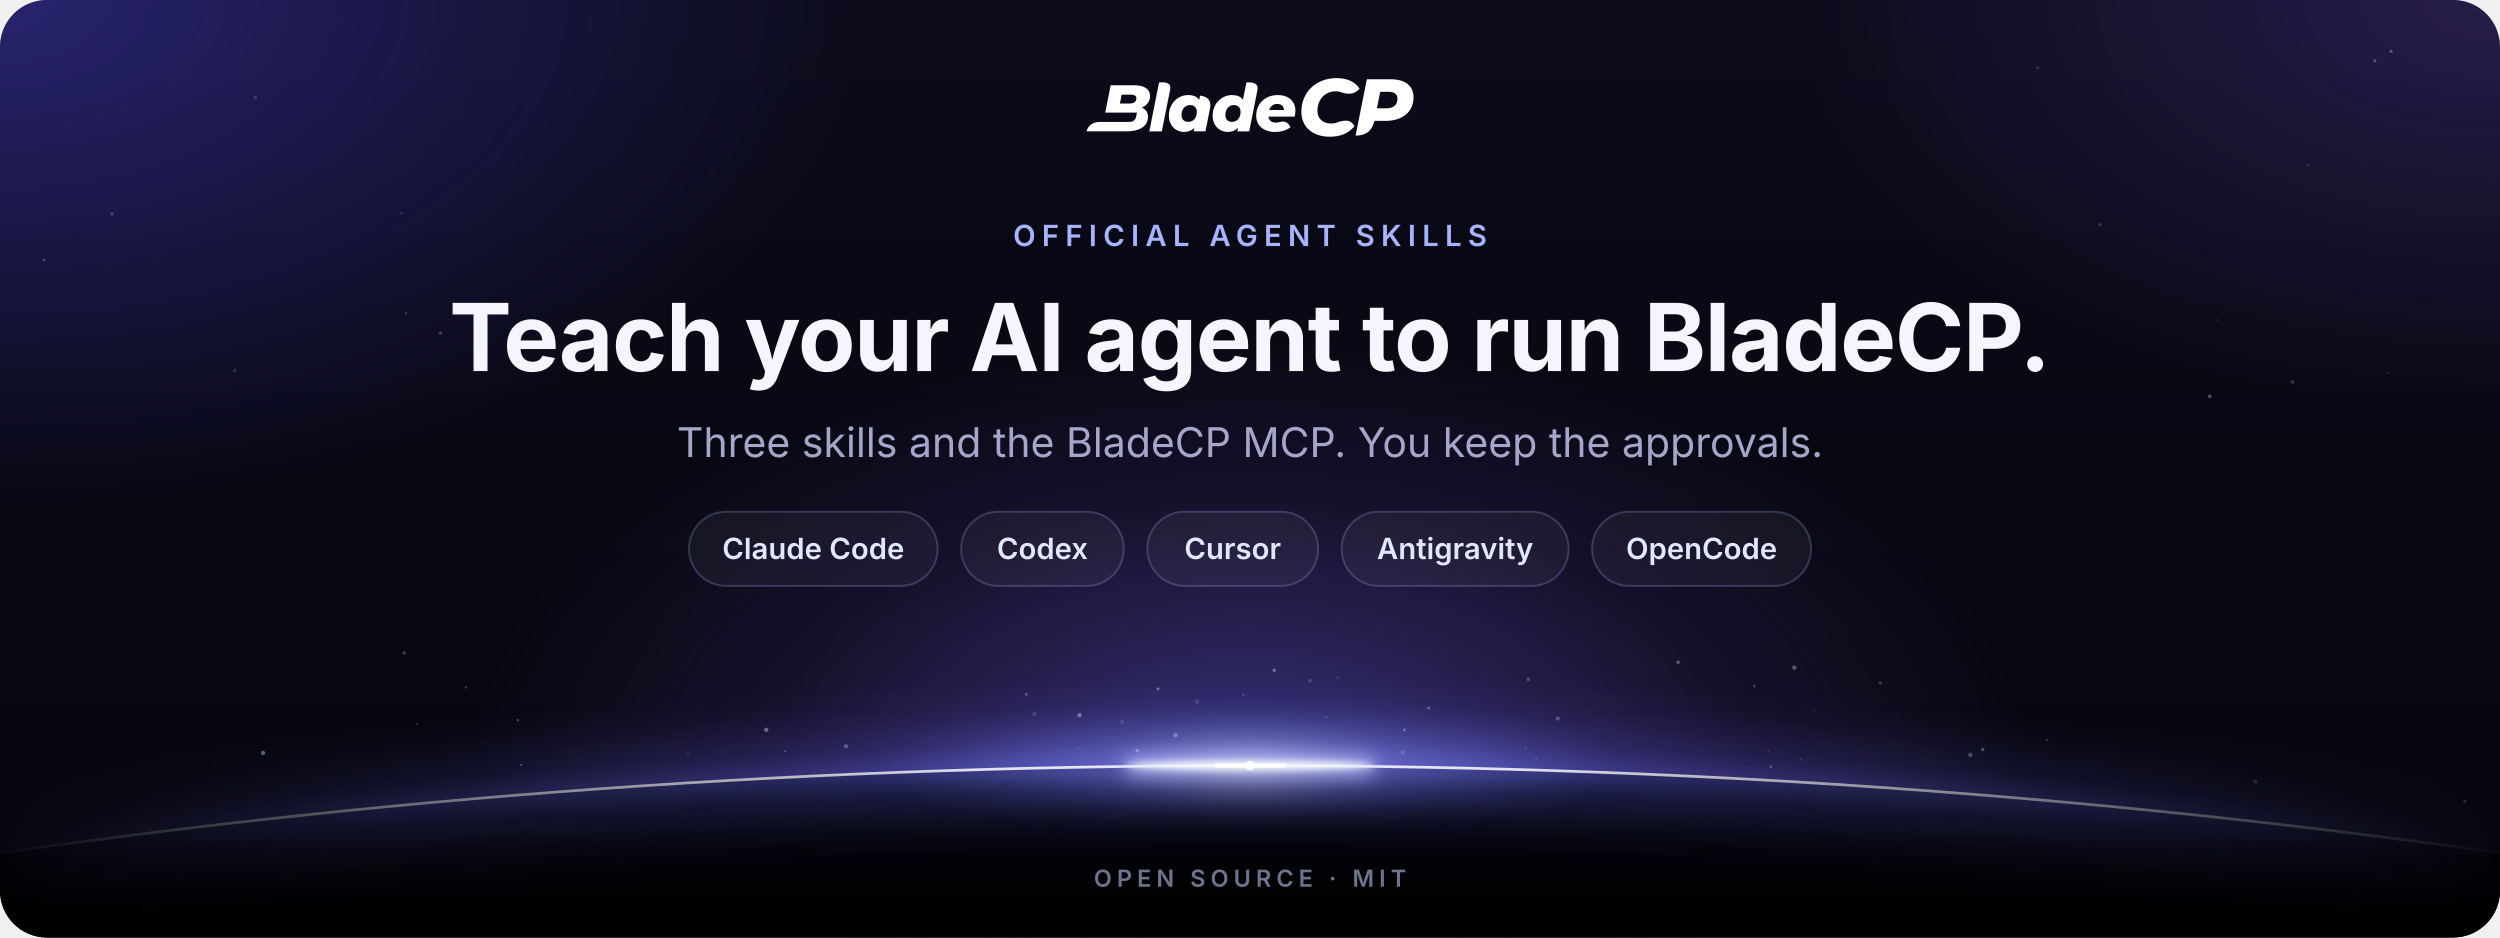
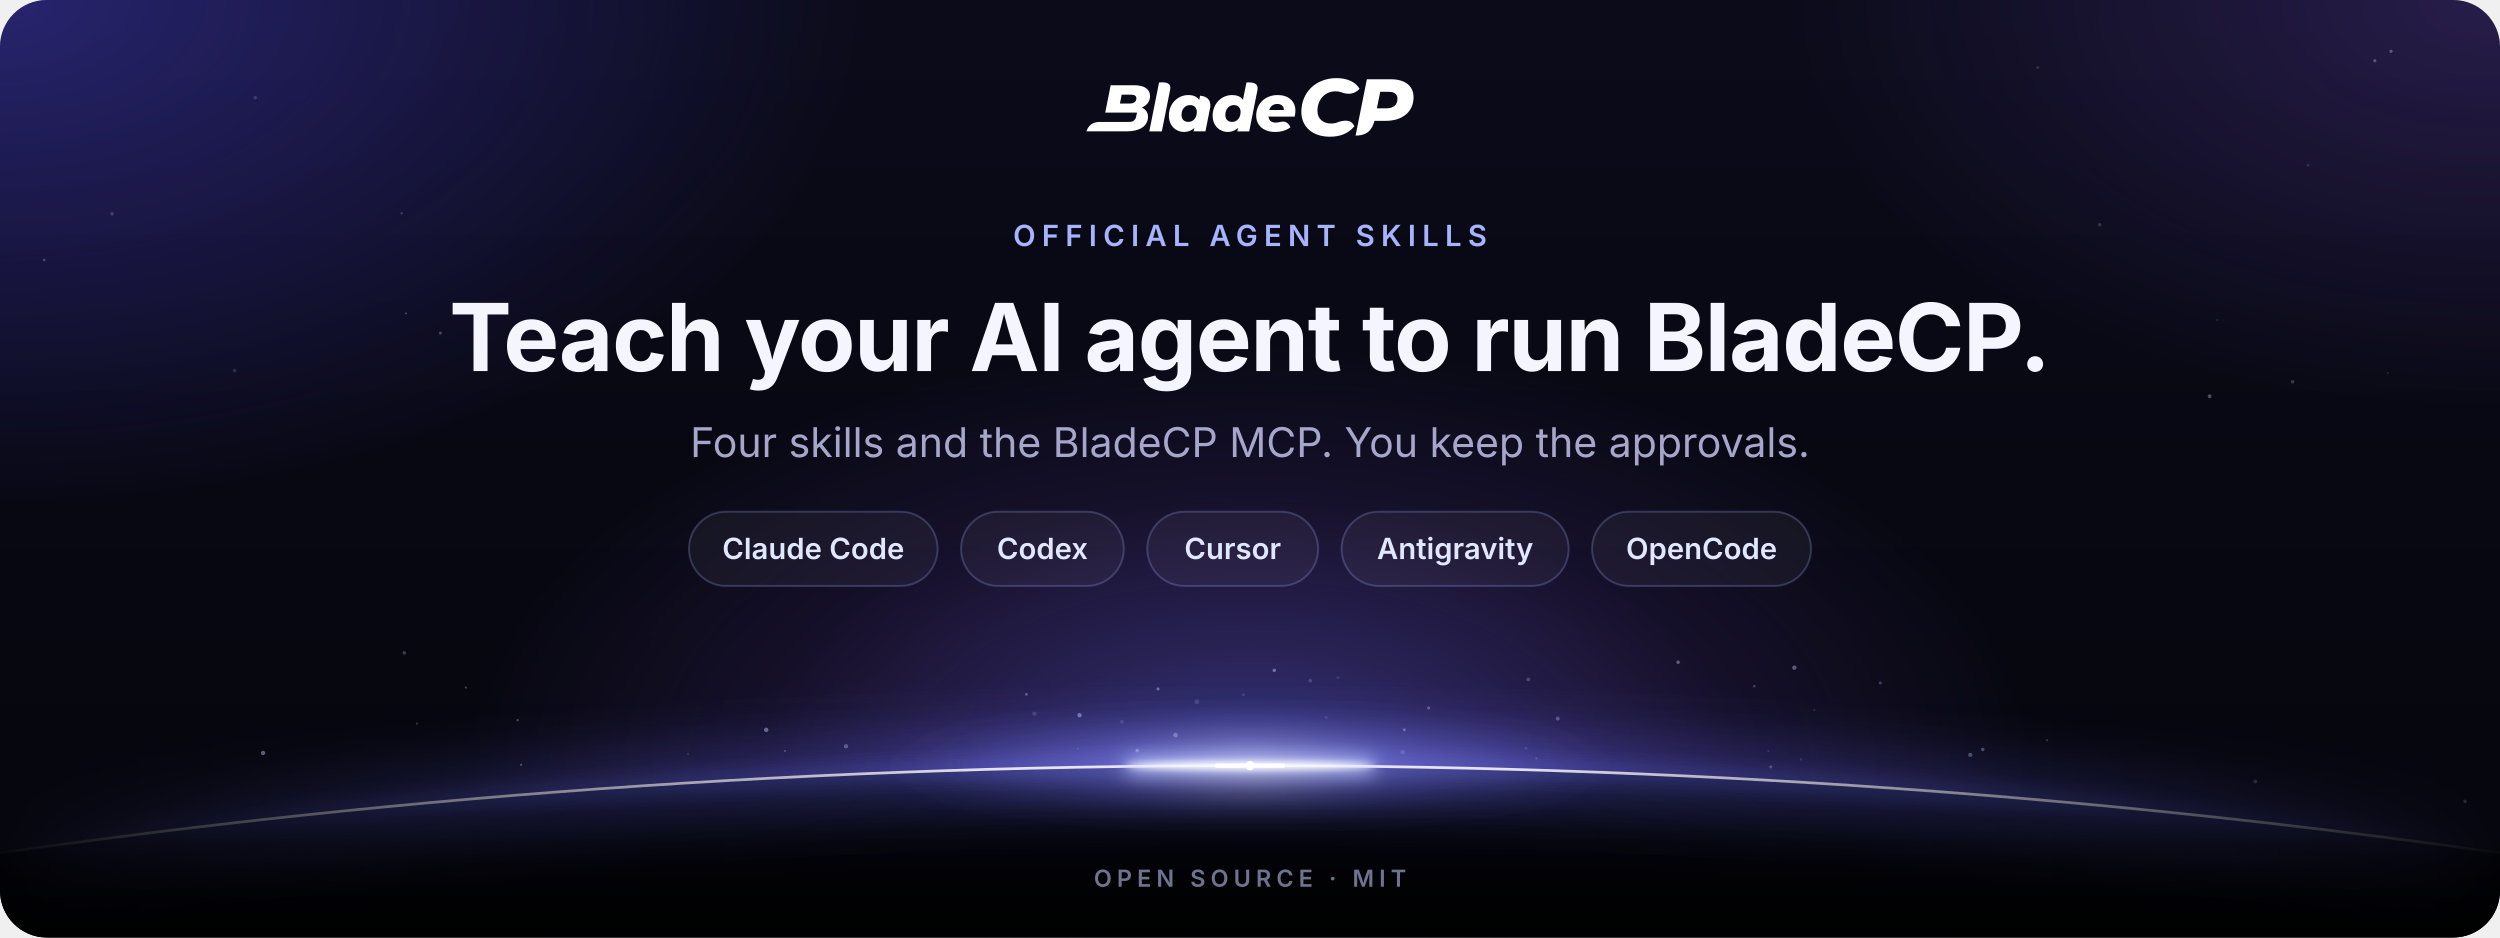
<svg xmlns="http://www.w3.org/2000/svg" width="1280" height="480" viewBox="0 0 1280 480" role="img" aria-labelledby="title desc">
  <style>.sweep-core{animation:bcp-core 12s cubic-bezier(.45,0,.55,1) -6s infinite alternate}.sweep-glow{animation:bcp-glow 12s cubic-bezier(.45,0,.55,1) -6s infinite alternate}.atmo{animation:bcp-atmo 9s ease-in-out infinite}@keyframes bcp-core{from{stroke-dashoffset:-236.01px}to{stroke-dashoffset:-1135.59px}}@keyframes bcp-glow{from{stroke-dashoffset:-193.01px}to{stroke-dashoffset:-1092.59px}}@keyframes bcp-atmo{50%{opacity:.78}}@media (prefers-reduced-motion:reduce){.sweep-core,.sweep-glow,.atmo{animation:none}}</style>
  <defs>
    <linearGradient id="sky" x1="0" y1="0" x2="0" y2="1">
      <stop offset="0" stop-color="#0b0b1a" />
      <stop offset="1" stop-color="#05050c" />
    </linearGradient>
    <radialGradient id="glowA" cx="0" cy="0" r="1" gradientUnits="userSpaceOnUse" gradientTransform="translate(0 0) scale(620 360)">
      <stop offset="0" stop-color="#4f46e5" stop-opacity=".42" />
      <stop offset=".72" stop-color="#4f46e5" stop-opacity="0" />
    </radialGradient>
    <radialGradient id="glowB" cx="0" cy="0" r="1" gradientUnits="userSpaceOnUse" gradientTransform="translate(1280 0) scale(520 300)">
      <stop offset="0" stop-color="#8b5cf6" stop-opacity=".22" />
      <stop offset=".7" stop-color="#8b5cf6" stop-opacity="0" />
    </radialGradient>
    <radialGradient id="atmo" cx="0" cy="0" r="1" gradientUnits="userSpaceOnUse" gradientTransform="translate(640 392) scale(563.2 300)">
      <stop offset="0" stop-color="#6366f1" stop-opacity=".46" />
      <stop offset=".45" stop-color="#8b5cf6" stop-opacity=".11" />
      <stop offset=".72" stop-color="#8b5cf6" stop-opacity="0" />
    </radialGradient>
    <linearGradient id="planet" gradientUnits="userSpaceOnUse" x1="0" y1="392" x2="0" y2="482">
      <stop offset="0" stop-color="#05060f" />
      <stop offset="1" stop-color="#000" />
    </linearGradient>
    <linearGradient id="fadeG" x1="0" y1="0" x2="1" y2="0">
      <stop offset="0" stop-color="#000" />
      <stop offset=".16" stop-color="#737373" />
      <stop offset=".4" stop-color="#fff" />
      <stop offset=".6" stop-color="#fff" />
      <stop offset=".84" stop-color="#737373" />
      <stop offset="1" stop-color="#000" />
    </linearGradient>
    <mask id="fade" maskUnits="userSpaceOnUse" x="0" y="0" width="1280" height="480">
      <rect width="1280" height="480" fill="url(#fadeG)" />
    </mask>
    <radialGradient id="sun">
      <stop offset="0" stop-color="#fff" stop-opacity=".8" />
      <stop offset=".3" stop-color="#6366f1" stop-opacity=".45" />
      <stop offset=".7" stop-color="#6366f1" stop-opacity="0" />
    </radialGradient>
    <filter id="b16" filterUnits="userSpaceOnUse" x="-100" y="0" width="1480" height="480">
      <feGaussianBlur stdDeviation="16" />
    </filter>
    <filter id="b10" filterUnits="userSpaceOnUse" x="-100" y="0" width="1480" height="480">
      <feGaussianBlur stdDeviation="10" />
    </filter>
    <filter id="b5" filterUnits="userSpaceOnUse" x="-100" y="0" width="1480" height="480">
      <feGaussianBlur stdDeviation="5" />
    </filter>
    <filter id="b2" filterUnits="userSpaceOnUse" x="-100" y="0" width="1480" height="480">
      <feGaussianBlur stdDeviation="1.6" />
    </filter>
    <clipPath id="frame">
      <rect width="1280" height="480" rx="24" />
    </clipPath>
  </defs>
  <g clip-path="url(#frame)">
    <rect width="1280" height="480" fill="url(#sky)" />
    <rect width="1280" height="480" fill="url(#glowA)" />
    <rect width="1280" height="480" fill="url(#glowB)" />
    <rect class="atmo" width="1280" height="480" fill="url(#atmo)" />
    <g>
      <circle cx="574.49" cy="369.6" r="0.99" fill="#c7d2fe" fill-opacity="0.15" />
      <circle cx="401.92" cy="384.52" r="0.54" fill="#c7d2fe" fill-opacity="0.3" />
      <circle cx="905.44" cy="384.58" r="0.55" fill="#c7d2fe" fill-opacity="0.15" />
      <circle cx="213.49" cy="370.52" r="0.59" fill="#c7d2fe" fill-opacity="0.2" />
      <circle cx="207.01" cy="334.27" r="0.93" fill="#c7d2fe" fill-opacity="0.26" />
      <circle cx="718.19" cy="385.13" r="1.14" fill="#c7d2fe" fill-opacity="0.22" />
      <circle cx="719.03" cy="373.64" r="0.73" fill="#c7d2fe" fill-opacity="0.41" />
      <circle cx="782.49" cy="347.86" r="0.98" fill="#c7d2fe" fill-opacity="0.25" />
      <circle cx="551.92" cy="383.3" r="0.54" fill="#c7d2fe" fill-opacity="0.19" />
      <circle cx="525.48" cy="355.49" r="0.74" fill="#c7d2fe" fill-opacity="0.33" />
      <circle cx="433.17" cy="382.07" r="1.1" fill="#c7d2fe" fill-opacity="0.37" />
      <circle cx="652.41" cy="343.21" r="0.89" fill="#c7d2fe" fill-opacity="0.44" />
      <circle cx="612.83" cy="359.28" r="1.24" fill="#c7d2fe" fill-opacity="0.16" />
      <circle cx="265.05" cy="368.72" r="0.61" fill="#c7d2fe" fill-opacity="0.3" />
      <circle cx="1008.79" cy="386.5" r="1.07" fill="#c7d2fe" fill-opacity="0.33" />
      <circle cx="797.55" cy="367.92" r="1.02" fill="#c7d2fe" fill-opacity="0.33" />
      <circle cx="392.29" cy="373.69" r="1.13" fill="#c7d2fe" fill-opacity="0.46" />
      <circle cx="266.83" cy="391.6" r="0.55" fill="#c7d2fe" fill-opacity="0.37" />
      <circle cx="731.49" cy="362.49" r="0.79" fill="#c7d2fe" fill-opacity="0.36" />
      <circle cx="922.06" cy="388.79" r="0.63" fill="#c7d2fe" fill-opacity="0.16" />
      <circle cx="1048.07" cy="378.96" r="0.6" fill="#c7d2fe" fill-opacity="0.21" />
      <circle cx="238.51" cy="352.01" r="0.56" fill="#c7d2fe" fill-opacity="0.28" />
      <circle cx="134.69" cy="385.51" r="1.11" fill="#c7d2fe" fill-opacity="0.43" />
      <circle cx="592.89" cy="352.74" r="0.77" fill="#c7d2fe" fill-opacity="0.44" />
      <circle cx="781.3" cy="383.07" r="0.63" fill="#c7d2fe" fill-opacity="0.2" />
      <circle cx="670.82" cy="348.52" r="0.94" fill="#c7d2fe" fill-opacity="0.21" />
      <circle cx="906.67" cy="392.63" r="0.78" fill="#c7d2fe" fill-opacity="0.32" />
      <circle cx="1015.17" cy="383.71" r="0.89" fill="#c7d2fe" fill-opacity="0.34" />
      <circle cx="601.85" cy="376.37" r="1.17" fill="#c7d2fe" fill-opacity="0.4" />
      <circle cx="962.71" cy="349.66" r="0.79" fill="#c7d2fe" fill-opacity="0.26" />
      <circle cx="928.94" cy="363.56" r="0.55" fill="#c7d2fe" fill-opacity="0.14" />
      <circle cx="679.04" cy="367.28" r="0.76" fill="#c7d2fe" fill-opacity="0.14" />
      <circle cx="786.62" cy="388.26" r="0.58" fill="#c7d2fe" fill-opacity="0.25" />
      <circle cx="1154.72" cy="400.12" r="0.96" fill="#c7d2fe" fill-opacity="0.17" />
      <circle cx="636.64" cy="355.74" r="0.77" fill="#c7d2fe" fill-opacity="0.16" />
      <circle cx="352.28" cy="385.95" r="0.56" fill="#c7d2fe" fill-opacity="0.16" />
      <circle cx="529.63" cy="365.48" r="1.12" fill="#c7d2fe" fill-opacity="0.18" />
      <circle cx="1262.09" cy="410.32" r="0.9" fill="#c7d2fe" fill-opacity="0.17" />
      <circle cx="582.25" cy="384.29" r="0.9" fill="#c7d2fe" fill-opacity="0.47" />
      <circle cx="898.19" cy="351.34" r="0.7" fill="#c7d2fe" fill-opacity="0.25" />
      <circle cx="859.18" cy="339.07" r="0.9" fill="#c7d2fe" fill-opacity="0.4" />
      <circle cx="552.72" cy="366.18" r="1.11" fill="#c7d2fe" fill-opacity="0.47" />
      <circle cx="918.7" cy="341.83" r="1.11" fill="#c7d2fe" fill-opacity="0.39" />
      <circle cx="685.02" cy="346.97" r="0.77" fill="#c7d2fe" fill-opacity="0.13" />
      <circle cx="205.63" cy="109.2" r="0.56" fill="#e0e7ff" fill-opacity="0.23" />
      <circle cx="1131.33" cy="202.9" r="0.99" fill="#e0e7ff" fill-opacity="0.31" />
      <circle cx="1043.33" cy="34.59" r="0.71" fill="#e0e7ff" fill-opacity="0.17" />
      <circle cx="1173.78" cy="195.5" r="0.91" fill="#e0e7ff" fill-opacity="0.21" />
      <circle cx="1215.91" cy="31.09" r="0.81" fill="#e0e7ff" fill-opacity="0.3" />
      <circle cx="130.73" cy="49.99" r="0.88" fill="#e0e7ff" fill-opacity="0.17" />
      <circle cx="1135.16" cy="163.86" r="0.5" fill="#e0e7ff" fill-opacity="0.13" />
      <circle cx="22.61" cy="133.11" r="0.71" fill="#e0e7ff" fill-opacity="0.24" />
      <circle cx="1181.74" cy="84.64" r="0.75" fill="#e0e7ff" fill-opacity="0.13" />
      <circle cx="207.85" cy="160.44" r="0.51" fill="#e0e7ff" fill-opacity="0.26" />
      <circle cx="120.11" cy="189.74" r="0.9" fill="#e0e7ff" fill-opacity="0.15" />
      <circle cx="1075.07" cy="115.03" r="0.87" fill="#e0e7ff" fill-opacity="0.17" />
      <circle cx="1224.21" cy="26.28" r="0.86" fill="#e0e7ff" fill-opacity="0.3" />
      <circle cx="1222.51" cy="191.04" r="0.52" fill="#e0e7ff" fill-opacity="0.13" />
      <circle cx="225.47" cy="170.54" r="0.78" fill="#e0e7ff" fill-opacity="0.27" />
      <circle cx="57.36" cy="109.46" r="0.85" fill="#e0e7ff" fill-opacity="0.22" />
    </g>
    <path d="M0 436.8A1920 783.36 0 0 1 1280 436.8L1280 480L0 480Z" fill="url(#planet)" />
    <g mask="url(#fade)" fill="none" stroke-linecap="round">
      <path d="M-60 445.92A1920 783.36 0 0 1 1340 445.92" stroke="#6366f1" stroke-opacity=".5" stroke-width="26" filter="url(#b16)" />
      <path d="M-60 445.92A1920 783.36 0 0 1 1340 445.92" stroke="#6366f1" stroke-opacity=".85" stroke-width="3" filter="url(#b5)" />
      <path d="M-60 445.92A1920 783.36 0 0 1 1340 445.92" stroke="#fff" stroke-opacity=".85" stroke-width="1.4" />
      <path class="sweep-glow" d="M-60 445.92A1920 783.36 0 0 1 1340 445.92" stroke="#a5b4fc" stroke-width="7" stroke-dasharray="120 2811.19" stroke-dashoffset="-642.8" filter="url(#b5)" />
      <path class="sweep-core" d="M-60 445.92A1920 783.36 0 0 1 1340 445.92" stroke="#fff" stroke-width="2.2" stroke-dasharray="34 2811.19" stroke-dashoffset="-685.8" />
    </g>
    <ellipse cx="640" cy="392" rx="270" ry="32" fill="url(#sun)" filter="url(#b10)" style="mix-blend-mode:screen" />
    <ellipse cx="640" cy="392" rx="64" ry="2.4" fill="#fff" fill-opacity=".9" filter="url(#b2)" />
    <circle cx="640" cy="392" r="2.4" fill="#fff" />
  </g>
  <g font-family="-apple-system, BlinkMacSystemFont, 'Segoe UI', Inter, Helvetica, Arial, sans-serif">
    <g transform="translate(556.27 40) scale(0.47222)" fill="#ffffff">
      <path d="M59.99 31.93c5.43-2.29 8.93-6.5 8.93-12.5 0-7.5-6.07-11.72-17.36-11.72h-25.3l-5.92 29.65h34.45l-1.08 5.02c-.59 2.76-3.34 5.02-6.1 5.02H46.4a15.36 15.36 0 0 1-1.84.1H13.35C5.99 47.99 1.86 51.71 0 57.72h43.77c12.86 0 22.94-5 22.94-15.86 0-4.64-2.43-8.07-6.72-9.93h0zm-11.79-14c3.72 0 5.93 1.22 5.93 3.93 0 3.72-2.72 5.72-7.72 5.72H36.26l1.93-9.65H48.2zm19.93 39.8h13.58l8.99-45.08c1.56-6.96-3.63-8.68-11.99-7.94L68.13 57.73zM123.15 19l-.93 4.64c-2.43-3.72-6.65-5.29-11.86-5.29-11.58 0-21.01 9.5-21.01 22.37 0 11.29 8 17.65 16.36 17.65 4.5 0 8.22-1.5 11.22-4.29l-.79 3.64H129l5.34-26.79c.47-8.04-4.16-11.15-11.2-11.94h.01zm-12.72 28.44c-4.64 0-7.36-2.86-7.36-7.36 0-6.5 3.86-10.86 9.22-10.86 4.64 0 7.36 2.93 7.36 7.43 0 6.43-3.79 10.79-9.22 10.79zm63.03-42.73l-3.79 18.79c-2.43-3.57-6.65-5.14-11.79-5.14-11.58 0-21.08 9.5-21.08 22.37 0 11.29 8 17.65 16.36 17.65 4.5 0 8.29-1.64 11.22-4.43l-.79 3.79h12.86l8.99-45.08c1.05-6.36-3.54-8.57-11.99-7.94h0zm-15.58 42.73c-4.64 0-7.29-2.86-7.29-7.36 0-6.5 3.79-10.86 9.22-10.86 4.64 0 7.29 2.93 7.29 7.43 0 6.43-3.79 10.79-9.22 10.79zm68.67-12.08c0-10.15-7.29-17.01-19.08-17.01-13.93 0-23.44 9.5-23.44 22.37 0 10.79 8.15 17.65 20.58 17.65 5.86 0 11.65-1.43 16.51-5-1.49-3.61-4.62-7.53-10.81-5.88-9.28 2.46-12.49-1.48-12.99-5.76h28.44c.43-1.93.79-4.07.79-6.36h0zM206.83 28c4.36 0 7.29 2.43 7.22 6.57h-15.93c1.29-3.86 4.14-6.57 8.72-6.57h0z" />
      <path d="M263.7 63.53c10.91 0 19.9-3.06 26.79-11.35-2.46-4.91-6.02-7.84-16.8-4.85-.02 0-.04.02-.06.03-2.6 1.3-5.38 1.85-8.27 1.85-9.34 0-14.92-5.5-14.92-13.7 0-12.04 7.85-21.21 19.72-21.21 2.23 0 4.3.34 6.17 1.04.01 0 .02 0 .03.01 11.94 4.52 17.95-1.84 19.72-3.85-4.36-7.42-13.53-11.52-24.79-11.52-22.69 0-38.31 15.45-38.31 36.65 0 15.97 11.96 26.88 30.72 26.88h0v.02zm66.15-62.31h-25.83L291.8 62.31c9.35 0 17.19-3.15 20.42-15.97h12.22c18.42 0 30.2-10.04 30.2-25.48 0-12.39-8.91-19.64-24.79-19.64h0zm-4.62 31.51h-10.3l3.58-17.89h9.08c6.02 0 9.6 2.36 9.6 7.51 0 6.72-4.37 10.39-11.96 10.39h0z" />
    </g>
    <text x="640" y="126" font-size="15" font-weight="600" fill="#a5b4fc" text-anchor="middle" letter-spacing="3.2">OFFICIAL AGENT SKILLS</text>
    <text x="640" y="190" font-size="48" font-weight="700" fill="#f5f5ff" text-anchor="middle" letter-spacing="-0.6">Teach your AI agent to run BladeCP.</text>
-     <text x="640" y="234" font-size="21" fill="#a5a6c9" text-anchor="middle">Three skills and the BladeCP MCP. You keep the approvals.</text>
+     <text x="640" y="234" font-size="21" fill="#a5a6c9" text-anchor="middle">Four skills and the BladeCP MCP. You keep the approvals.</text>
    <rect x="352.76" y="262" width="127.3" height="38" rx="19" fill="#fff" fill-opacity=".045" stroke="#a5b4fc" stroke-opacity=".24" />
    <text x="416.41" y="286.25" font-size="15" font-weight="600" fill="#e0e7ff" text-anchor="middle">Claude Code</text>
    <rect x="492.06" y="262" width="83.34" height="38" rx="19" fill="#fff" fill-opacity=".045" stroke="#a5b4fc" stroke-opacity=".24" />
    <text x="533.73" y="286.25" font-size="15" font-weight="600" fill="#e0e7ff" text-anchor="middle">Codex</text>
    <rect x="587.4" y="262" width="87.5" height="38" rx="19" fill="#fff" fill-opacity=".045" stroke="#a5b4fc" stroke-opacity=".24" />
    <text x="631.15" y="286.25" font-size="15" font-weight="600" fill="#e0e7ff" text-anchor="middle">Cursor</text>
    <rect x="686.9" y="262" width="116.25" height="38" rx="19" fill="#fff" fill-opacity=".045" stroke="#a5b4fc" stroke-opacity=".24" />
    <text x="745.03" y="286.25" font-size="15" font-weight="600" fill="#e0e7ff" text-anchor="middle">Antigravity</text>
    <rect x="815.15" y="262" width="112.09" height="38" rx="19" fill="#fff" fill-opacity=".045" stroke="#a5b4fc" stroke-opacity=".24" />
    <text x="871.2" y="286.25" font-size="15" font-weight="600" fill="#e0e7ff" text-anchor="middle">OpenCode</text>
    <text x="640" y="454" font-size="12" font-weight="600" fill="#c7d2fe" fill-opacity="0.55" text-anchor="middle" letter-spacing="2.6">OPEN SOURCE · MIT</text>
  </g>
</svg>
